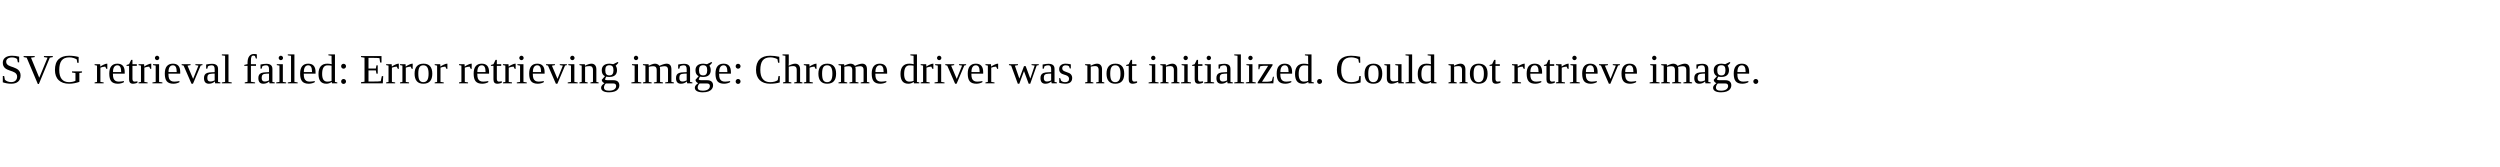
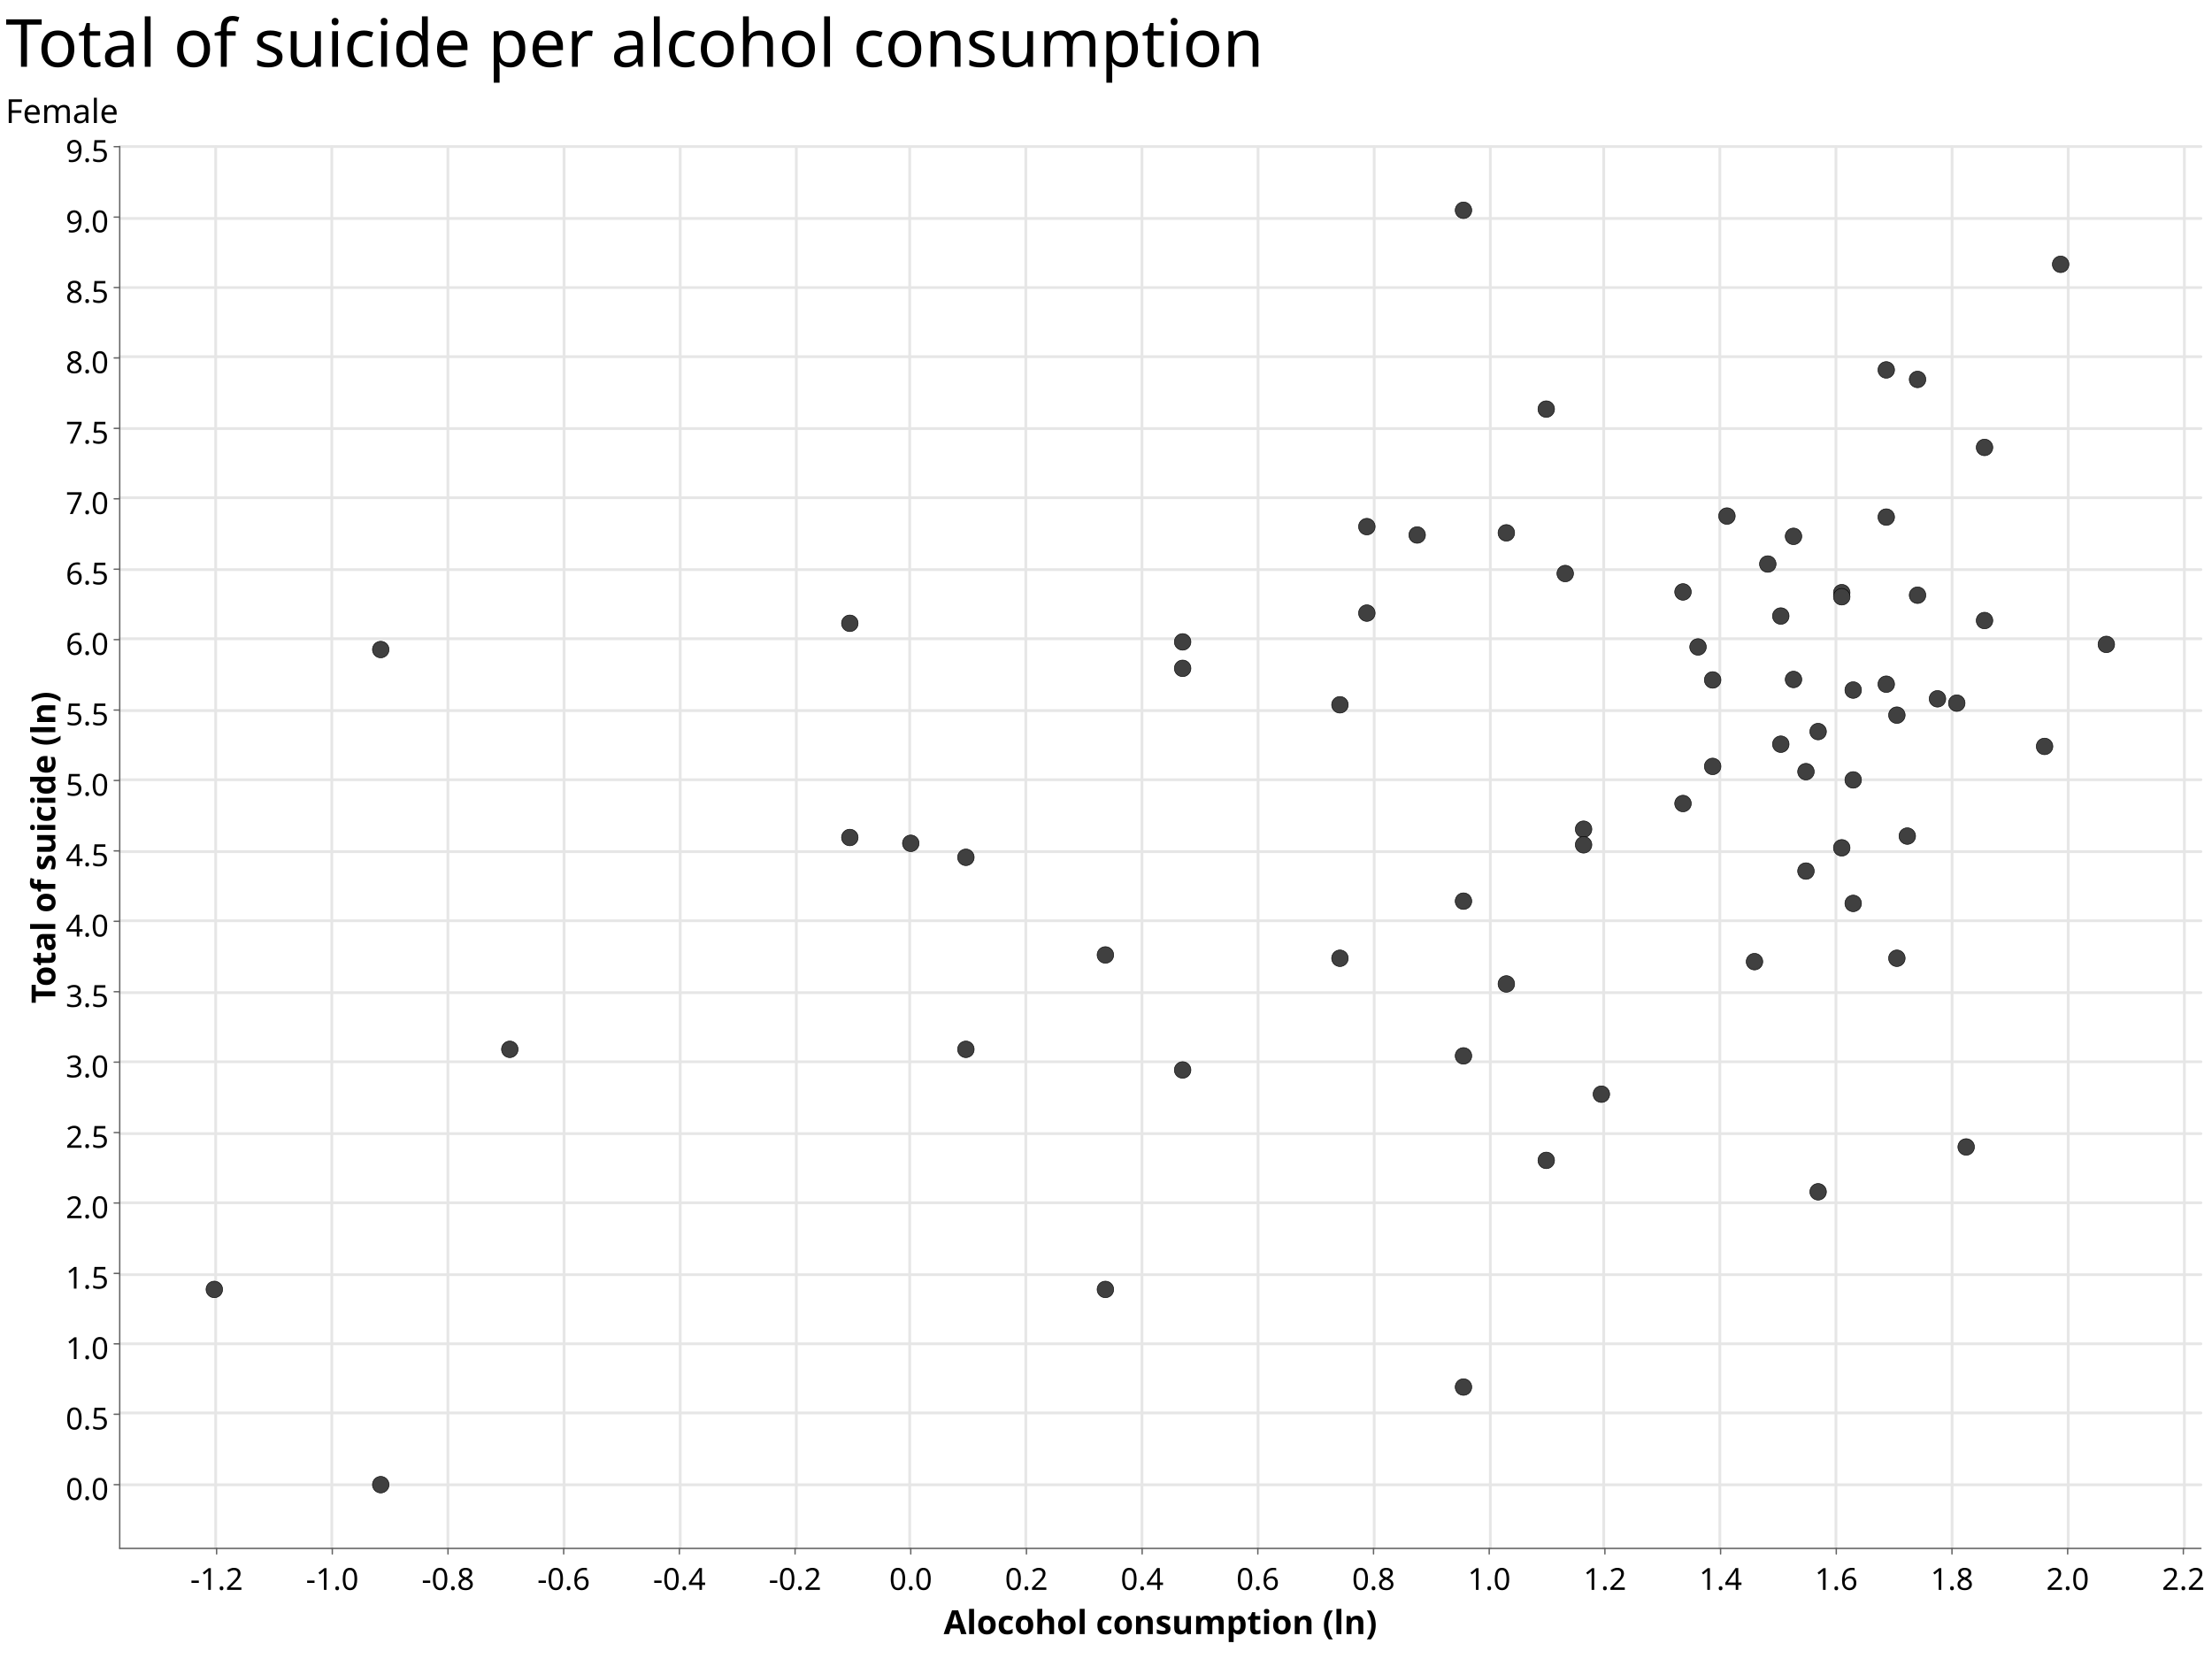
- <svg xmlns="http://www.w3.org/2000/svg" contentScriptType="text/ecmascript" width="600px" zoomAndPan="magnify" contentStyleType="text/css" height="40px" preserveAspectRatio="xMidYMid meet" version="1.0">
-   <text x="0" font-size="10" y="20" font-family="sans-serif;">
-         SVG retrieval failed: Error retrieving image: Chrome driver was not
-         initialized. Could not retrieve image.
-     </text>
+ <svg xmlns="http://www.w3.org/2000/svg" contentScriptType="text/ecmascript" width="800px" zoomAndPan="magnify" style="height: 600px;" contentStyleType="text/css" id="chart_svg" height="600px" preserveAspectRatio="xMidYMid meet" version="1.0">
+   <defs>
+     <g>
+       <g>
+         <clipPath id="clip-1">
+           <rect x="43.297" width="752.703" y="53" height="507" />
+         </clipPath>
+       </g>
+     </g>
+   </defs>
+   <g>
+     <g>
+       <rect fill="rgb(255,255,255)" x="0" width="800" y="0" height="600" />
+       <rect fill="rgb(255,255,255)" x="43.297" width="752.703" y="53" height="507" />
+       <line transform="matrix(1.000,0.000,0.000,1.000,0.000,0.000)" x1="78.000" x2="78.000" y1="53.000" y2="560.000" style="stroke-width: 1; stroke-linecap: round; stroke-linejoin: round; " stroke="rgb(230,230,230)" />
+       <line transform="matrix(1.000,0.000,0.000,1.000,0.000,0.000)" x1="78.342" x2="78.342" y1="560.000" y2="562.000" style="stroke-width: 0.5; stroke-linecap: round; stroke-linejoin: round; " stroke="rgb(100,100,100)" />
+       <text x="78.342" fill="rgb(0,0,0)" y="575.000" style="font-family: sans-serif; font-weight: normal; font-style: normal; font-size: 11px" transform="matrix(1.000,0.000,0.000,1.000,0.000,0.000)" text-anchor="middle">
+                 -1.2
+             </text>
+       <line transform="matrix(1.000,0.000,0.000,1.000,0.000,0.000)" x1="120.000" x2="120.000" y1="53.000" y2="560.000" style="stroke-width: 1; stroke-linecap: round; stroke-linejoin: round; " stroke="rgb(230,230,230)" />
+       <line transform="matrix(1.000,0.000,0.000,1.000,0.000,0.000)" x1="120.183" x2="120.183" y1="560.000" y2="562.000" style="stroke-width: 0.5; stroke-linecap: round; stroke-linejoin: round; " stroke="rgb(100,100,100)" />
+       <text x="120.183" fill="rgb(0,0,0)" y="575.000" style="font-family: sans-serif; font-weight: normal; font-style: normal; font-size: 11px" transform="matrix(1.000,0.000,0.000,1.000,0.000,0.000)" text-anchor="middle">
+                 -1.0
+             </text>
+       <line transform="matrix(1.000,0.000,0.000,1.000,0.000,0.000)" x1="162.000" x2="162.000" y1="53.000" y2="560.000" style="stroke-width: 1; stroke-linecap: round; stroke-linejoin: round; " stroke="rgb(230,230,230)" />
+       <line transform="matrix(1.000,0.000,0.000,1.000,0.000,0.000)" x1="162.024" x2="162.024" y1="560.000" y2="562.000" style="stroke-width: 0.5; stroke-linecap: round; stroke-linejoin: round; " stroke="rgb(100,100,100)" />
+       <text x="162.024" fill="rgb(0,0,0)" y="575.000" style="font-family: sans-serif; font-weight: normal; font-style: normal; font-size: 11px" transform="matrix(1.000,0.000,0.000,1.000,0.000,0.000)" text-anchor="middle">
+                 -0.8
+             </text>
+       <line transform="matrix(1.000,0.000,0.000,1.000,0.000,0.000)" x1="204.000" x2="204.000" y1="53.000" y2="560.000" style="stroke-width: 1; stroke-linecap: round; stroke-linejoin: round; " stroke="rgb(230,230,230)" />
+       <line transform="matrix(1.000,0.000,0.000,1.000,0.000,0.000)" x1="203.865" x2="203.865" y1="560.000" y2="562.000" style="stroke-width: 0.5; stroke-linecap: round; stroke-linejoin: round; " stroke="rgb(100,100,100)" />
+       <text x="203.865" fill="rgb(0,0,0)" y="575.000" style="font-family: sans-serif; font-weight: normal; font-style: normal; font-size: 11px" transform="matrix(1.000,0.000,0.000,1.000,0.000,0.000)" text-anchor="middle">
+                 -0.6
+             </text>
+       <line transform="matrix(1.000,0.000,0.000,1.000,0.000,0.000)" x1="246.000" x2="246.000" y1="53.000" y2="560.000" style="stroke-width: 1; stroke-linecap: round; stroke-linejoin: round; " stroke="rgb(230,230,230)" />
+       <line transform="matrix(1.000,0.000,0.000,1.000,0.000,0.000)" x1="245.706" x2="245.706" y1="560.000" y2="562.000" style="stroke-width: 0.5; stroke-linecap: round; stroke-linejoin: round; " stroke="rgb(100,100,100)" />
+       <text x="245.706" fill="rgb(0,0,0)" y="575.000" style="font-family: sans-serif; font-weight: normal; font-style: normal; font-size: 11px" transform="matrix(1.000,0.000,0.000,1.000,0.000,0.000)" text-anchor="middle">
+                 -0.4
+             </text>
+       <line transform="matrix(1.000,0.000,0.000,1.000,0.000,0.000)" x1="288.000" x2="288.000" y1="53.000" y2="560.000" style="stroke-width: 1; stroke-linecap: round; stroke-linejoin: round; " stroke="rgb(230,230,230)" />
+       <line transform="matrix(1.000,0.000,0.000,1.000,0.000,0.000)" x1="287.547" x2="287.547" y1="560.000" y2="562.000" style="stroke-width: 0.5; stroke-linecap: round; stroke-linejoin: round; " stroke="rgb(100,100,100)" />
+       <text x="287.547" fill="rgb(0,0,0)" y="575.000" style="font-family: sans-serif; font-weight: normal; font-style: normal; font-size: 11px" transform="matrix(1.000,0.000,0.000,1.000,0.000,0.000)" text-anchor="middle">
+                 -0.2
+             </text>
+       <line transform="matrix(1.000,0.000,0.000,1.000,0.000,0.000)" x1="329.000" x2="329.000" y1="53.000" y2="560.000" style="stroke-width: 1; stroke-linecap: round; stroke-linejoin: round; " stroke="rgb(230,230,230)" />
+       <line transform="matrix(1.000,0.000,0.000,1.000,0.000,0.000)" x1="329.388" x2="329.388" y1="560.000" y2="562.000" style="stroke-width: 0.5; stroke-linecap: round; stroke-linejoin: round; " stroke="rgb(100,100,100)" />
+       <text x="329.388" fill="rgb(0,0,0)" y="575.000" style="font-family: sans-serif; font-weight: normal; font-style: normal; font-size: 11px" transform="matrix(1.000,0.000,0.000,1.000,0.000,0.000)" text-anchor="middle">
+                 0.0
+             </text>
+       <line transform="matrix(1.000,0.000,0.000,1.000,0.000,0.000)" x1="371.000" x2="371.000" y1="53.000" y2="560.000" style="stroke-width: 1; stroke-linecap: round; stroke-linejoin: round; " stroke="rgb(230,230,230)" />
+       <line transform="matrix(1.000,0.000,0.000,1.000,0.000,0.000)" x1="371.229" x2="371.229" y1="560.000" y2="562.000" style="stroke-width: 0.5; stroke-linecap: round; stroke-linejoin: round; " stroke="rgb(100,100,100)" />
+       <text x="371.229" fill="rgb(0,0,0)" y="575.000" style="font-family: sans-serif; font-weight: normal; font-style: normal; font-size: 11px" transform="matrix(1.000,0.000,0.000,1.000,0.000,0.000)" text-anchor="middle">
+                 0.2
+             </text>
+       <line transform="matrix(1.000,0.000,0.000,1.000,0.000,0.000)" x1="413.000" x2="413.000" y1="53.000" y2="560.000" style="stroke-width: 1; stroke-linecap: round; stroke-linejoin: round; " stroke="rgb(230,230,230)" />
+       <line transform="matrix(1.000,0.000,0.000,1.000,0.000,0.000)" x1="413.070" x2="413.070" y1="560.000" y2="562.000" style="stroke-width: 0.5; stroke-linecap: round; stroke-linejoin: round; " stroke="rgb(100,100,100)" />
+       <text x="413.070" fill="rgb(0,0,0)" y="575.000" style="font-family: sans-serif; font-weight: normal; font-style: normal; font-size: 11px" transform="matrix(1.000,0.000,0.000,1.000,0.000,0.000)" text-anchor="middle">
+                 0.4
+             </text>
+       <line transform="matrix(1.000,0.000,0.000,1.000,0.000,0.000)" x1="455.000" x2="455.000" y1="53.000" y2="560.000" style="stroke-width: 1; stroke-linecap: round; stroke-linejoin: round; " stroke="rgb(230,230,230)" />
+       <line transform="matrix(1.000,0.000,0.000,1.000,0.000,0.000)" x1="454.911" x2="454.911" y1="560.000" y2="562.000" style="stroke-width: 0.5; stroke-linecap: round; stroke-linejoin: round; " stroke="rgb(100,100,100)" />
+       <text x="454.911" fill="rgb(0,0,0)" y="575.000" style="font-family: sans-serif; font-weight: normal; font-style: normal; font-size: 11px" transform="matrix(1.000,0.000,0.000,1.000,0.000,0.000)" text-anchor="middle">
+                 0.6
+             </text>
+       <line transform="matrix(1.000,0.000,0.000,1.000,0.000,0.000)" x1="497.000" x2="497.000" y1="53.000" y2="560.000" style="stroke-width: 1; stroke-linecap: round; stroke-linejoin: round; " stroke="rgb(230,230,230)" />
+       <line transform="matrix(1.000,0.000,0.000,1.000,0.000,0.000)" x1="496.752" x2="496.752" y1="560.000" y2="562.000" style="stroke-width: 0.5; stroke-linecap: round; stroke-linejoin: round; " stroke="rgb(100,100,100)" />
+       <text x="496.752" fill="rgb(0,0,0)" y="575.000" style="font-family: sans-serif; font-weight: normal; font-style: normal; font-size: 11px" transform="matrix(1.000,0.000,0.000,1.000,0.000,0.000)" text-anchor="middle">
+                 0.8
+             </text>
+       <line transform="matrix(1.000,0.000,0.000,1.000,0.000,0.000)" x1="539.000" x2="539.000" y1="53.000" y2="560.000" style="stroke-width: 1; stroke-linecap: round; stroke-linejoin: round; " stroke="rgb(230,230,230)" />
+       <line transform="matrix(1.000,0.000,0.000,1.000,0.000,0.000)" x1="538.593" x2="538.593" y1="560.000" y2="562.000" style="stroke-width: 0.5; stroke-linecap: round; stroke-linejoin: round; " stroke="rgb(100,100,100)" />
+       <text x="538.593" fill="rgb(0,0,0)" y="575.000" style="font-family: sans-serif; font-weight: normal; font-style: normal; font-size: 11px" transform="matrix(1.000,0.000,0.000,1.000,0.000,0.000)" text-anchor="middle">
+                 1.0
+             </text>
+       <line transform="matrix(1.000,0.000,0.000,1.000,0.000,0.000)" x1="580.000" x2="580.000" y1="53.000" y2="560.000" style="stroke-width: 1; stroke-linecap: round; stroke-linejoin: round; " stroke="rgb(230,230,230)" />
+       <line transform="matrix(1.000,0.000,0.000,1.000,0.000,0.000)" x1="580.434" x2="580.434" y1="560.000" y2="562.000" style="stroke-width: 0.5; stroke-linecap: round; stroke-linejoin: round; " stroke="rgb(100,100,100)" />
+       <text x="580.434" fill="rgb(0,0,0)" y="575.000" style="font-family: sans-serif; font-weight: normal; font-style: normal; font-size: 11px" transform="matrix(1.000,0.000,0.000,1.000,0.000,0.000)" text-anchor="middle">
+                 1.2
+             </text>
+       <line transform="matrix(1.000,0.000,0.000,1.000,0.000,0.000)" x1="622.000" x2="622.000" y1="53.000" y2="560.000" style="stroke-width: 1; stroke-linecap: round; stroke-linejoin: round; " stroke="rgb(230,230,230)" />
+       <line transform="matrix(1.000,0.000,0.000,1.000,0.000,0.000)" x1="622.275" x2="622.275" y1="560.000" y2="562.000" style="stroke-width: 0.5; stroke-linecap: round; stroke-linejoin: round; " stroke="rgb(100,100,100)" />
+       <text x="622.275" fill="rgb(0,0,0)" y="575.000" style="font-family: sans-serif; font-weight: normal; font-style: normal; font-size: 11px" transform="matrix(1.000,0.000,0.000,1.000,0.000,0.000)" text-anchor="middle">
+                 1.4
+             </text>
+       <line transform="matrix(1.000,0.000,0.000,1.000,0.000,0.000)" x1="664.000" x2="664.000" y1="53.000" y2="560.000" style="stroke-width: 1; stroke-linecap: round; stroke-linejoin: round; " stroke="rgb(230,230,230)" />
+       <line transform="matrix(1.000,0.000,0.000,1.000,0.000,0.000)" x1="664.116" x2="664.116" y1="560.000" y2="562.000" style="stroke-width: 0.5; stroke-linecap: round; stroke-linejoin: round; " stroke="rgb(100,100,100)" />
+       <text x="664.116" fill="rgb(0,0,0)" y="575.000" style="font-family: sans-serif; font-weight: normal; font-style: normal; font-size: 11px" transform="matrix(1.000,0.000,0.000,1.000,0.000,0.000)" text-anchor="middle">
+                 1.6
+             </text>
+       <line transform="matrix(1.000,0.000,0.000,1.000,0.000,0.000)" x1="706.000" x2="706.000" y1="53.000" y2="560.000" style="stroke-width: 1; stroke-linecap: round; stroke-linejoin: round; " stroke="rgb(230,230,230)" />
+       <line transform="matrix(1.000,0.000,0.000,1.000,0.000,0.000)" x1="705.957" x2="705.957" y1="560.000" y2="562.000" style="stroke-width: 0.5; stroke-linecap: round; stroke-linejoin: round; " stroke="rgb(100,100,100)" />
+       <text x="705.957" fill="rgb(0,0,0)" y="575.000" style="font-family: sans-serif; font-weight: normal; font-style: normal; font-size: 11px" transform="matrix(1.000,0.000,0.000,1.000,0.000,0.000)" text-anchor="middle">
+                 1.8
+             </text>
+       <line transform="matrix(1.000,0.000,0.000,1.000,0.000,0.000)" x1="748.000" x2="748.000" y1="53.000" y2="560.000" style="stroke-width: 1; stroke-linecap: round; stroke-linejoin: round; " stroke="rgb(230,230,230)" />
+       <line transform="matrix(1.000,0.000,0.000,1.000,0.000,0.000)" x1="747.798" x2="747.798" y1="560.000" y2="562.000" style="stroke-width: 0.5; stroke-linecap: round; stroke-linejoin: round; " stroke="rgb(100,100,100)" />
+       <text x="747.798" fill="rgb(0,0,0)" y="575.000" style="font-family: sans-serif; font-weight: normal; font-style: normal; font-size: 11px" transform="matrix(1.000,0.000,0.000,1.000,0.000,0.000)" text-anchor="middle">
+                 2.0
+             </text>
+       <line transform="matrix(1.000,0.000,0.000,1.000,0.000,0.000)" x1="790.000" x2="790.000" y1="53.000" y2="560.000" style="stroke-width: 1; stroke-linecap: round; stroke-linejoin: round; " stroke="rgb(230,230,230)" />
+       <line transform="matrix(1.000,0.000,0.000,1.000,0.000,0.000)" x1="789.639" x2="789.639" y1="560.000" y2="562.000" style="stroke-width: 0.5; stroke-linecap: round; stroke-linejoin: round; " stroke="rgb(100,100,100)" />
+       <text x="789.639" fill="rgb(0,0,0)" y="575.000" style="font-family: sans-serif; font-weight: normal; font-style: normal; font-size: 11px" transform="matrix(1.000,0.000,0.000,1.000,0.000,0.000)" text-anchor="middle">
+                 2.2
+             </text>
+       <line transform="matrix(1.000,0.000,0.000,1.000,0.000,0.000)" x1="43.297" x2="796.000" y1="560.000" y2="560.000" style="stroke-width: 0.5; stroke-linecap: round; stroke-linejoin: round; " stroke="rgb(100,100,100)" />
+       <text x="419.648" fill="rgb(0,0,0)" y="591.000" style="font-family: sans-serif; font-weight: bold; font-style: normal; font-size: 12px" transform="matrix(1.000,0.000,0.000,1.000,0.000,0.000)" text-anchor="middle">
+                 Alocohol consumption (ln)
+             </text>
+       <line transform="matrix(1.000,0.000,0.000,1.000,0.000,0.000)" x1="43.297" x2="796.000" y1="537.000" y2="537.000" style="stroke-width: 1; stroke-linecap: round; stroke-linejoin: round; " stroke="rgb(230,230,230)" />
+       <line transform="matrix(1.000,0.000,0.000,1.000,0.000,0.000)" x1="41.297" x2="43.297" y1="536.955" y2="536.955" style="stroke-width: 0.5; stroke-linecap: round; stroke-linejoin: round; " stroke="rgb(100,100,100)" />
+       <text x="39.297" fill="rgb(0,0,0)" y="542.455" style="font-family: sans-serif; font-weight: normal; font-style: normal; font-size: 11px" transform="matrix(1.000,0.000,0.000,1.000,0.000,0.000)" text-anchor="end">
+                 0.0
+             </text>
+       <line transform="matrix(1.000,0.000,0.000,1.000,0.000,0.000)" x1="43.297" x2="796.000" y1="511.000" y2="511.000" style="stroke-width: 1; stroke-linecap: round; stroke-linejoin: round; " stroke="rgb(230,230,230)" />
+       <line transform="matrix(1.000,0.000,0.000,1.000,0.000,0.000)" x1="41.297" x2="43.297" y1="511.486" y2="511.486" style="stroke-width: 0.5; stroke-linecap: round; stroke-linejoin: round; " stroke="rgb(100,100,100)" />
+       <text x="39.297" fill="rgb(0,0,0)" y="516.986" style="font-family: sans-serif; font-weight: normal; font-style: normal; font-size: 11px" transform="matrix(1.000,0.000,0.000,1.000,0.000,0.000)" text-anchor="end">
+                 0.5
+             </text>
+       <line transform="matrix(1.000,0.000,0.000,1.000,0.000,0.000)" x1="43.297" x2="796.000" y1="486.000" y2="486.000" style="stroke-width: 1; stroke-linecap: round; stroke-linejoin: round; " stroke="rgb(230,230,230)" />
+       <line transform="matrix(1.000,0.000,0.000,1.000,0.000,0.000)" x1="41.297" x2="43.297" y1="486.017" y2="486.017" style="stroke-width: 0.5; stroke-linecap: round; stroke-linejoin: round; " stroke="rgb(100,100,100)" />
+       <text x="39.297" fill="rgb(0,0,0)" y="491.517" style="font-family: sans-serif; font-weight: normal; font-style: normal; font-size: 11px" transform="matrix(1.000,0.000,0.000,1.000,0.000,0.000)" text-anchor="end">
+                 1.0
+             </text>
+       <line transform="matrix(1.000,0.000,0.000,1.000,0.000,0.000)" x1="43.297" x2="796.000" y1="461.000" y2="461.000" style="stroke-width: 1; stroke-linecap: round; stroke-linejoin: round; " stroke="rgb(230,230,230)" />
+       <line transform="matrix(1.000,0.000,0.000,1.000,0.000,0.000)" x1="41.297" x2="43.297" y1="460.548" y2="460.548" style="stroke-width: 0.5; stroke-linecap: round; stroke-linejoin: round; " stroke="rgb(100,100,100)" />
+       <text x="39.297" fill="rgb(0,0,0)" y="466.048" style="font-family: sans-serif; font-weight: normal; font-style: normal; font-size: 11px" transform="matrix(1.000,0.000,0.000,1.000,0.000,0.000)" text-anchor="end">
+                 1.5
+             </text>
+       <line transform="matrix(1.000,0.000,0.000,1.000,0.000,0.000)" x1="43.297" x2="796.000" y1="435.000" y2="435.000" style="stroke-width: 1; stroke-linecap: round; stroke-linejoin: round; " stroke="rgb(230,230,230)" />
+       <line transform="matrix(1.000,0.000,0.000,1.000,0.000,0.000)" x1="41.297" x2="43.297" y1="435.080" y2="435.080" style="stroke-width: 0.5; stroke-linecap: round; stroke-linejoin: round; " stroke="rgb(100,100,100)" />
+       <text x="39.297" fill="rgb(0,0,0)" y="440.580" style="font-family: sans-serif; font-weight: normal; font-style: normal; font-size: 11px" transform="matrix(1.000,0.000,0.000,1.000,0.000,0.000)" text-anchor="end">
+                 2.0
+             </text>
+       <line transform="matrix(1.000,0.000,0.000,1.000,0.000,0.000)" x1="43.297" x2="796.000" y1="410.000" y2="410.000" style="stroke-width: 1; stroke-linecap: round; stroke-linejoin: round; " stroke="rgb(230,230,230)" />
+       <line transform="matrix(1.000,0.000,0.000,1.000,0.000,0.000)" x1="41.297" x2="43.297" y1="409.611" y2="409.611" style="stroke-width: 0.5; stroke-linecap: round; stroke-linejoin: round; " stroke="rgb(100,100,100)" />
+       <text x="39.297" fill="rgb(0,0,0)" y="415.111" style="font-family: sans-serif; font-weight: normal; font-style: normal; font-size: 11px" transform="matrix(1.000,0.000,0.000,1.000,0.000,0.000)" text-anchor="end">
+                 2.5
+             </text>
+       <line transform="matrix(1.000,0.000,0.000,1.000,0.000,0.000)" x1="43.297" x2="796.000" y1="384.000" y2="384.000" style="stroke-width: 1; stroke-linecap: round; stroke-linejoin: round; " stroke="rgb(230,230,230)" />
+       <line transform="matrix(1.000,0.000,0.000,1.000,0.000,0.000)" x1="41.297" x2="43.297" y1="384.142" y2="384.142" style="stroke-width: 0.5; stroke-linecap: round; stroke-linejoin: round; " stroke="rgb(100,100,100)" />
+       <text x="39.297" fill="rgb(0,0,0)" y="389.642" style="font-family: sans-serif; font-weight: normal; font-style: normal; font-size: 11px" transform="matrix(1.000,0.000,0.000,1.000,0.000,0.000)" text-anchor="end">
+                 3.0
+             </text>
+       <line transform="matrix(1.000,0.000,0.000,1.000,0.000,0.000)" x1="43.297" x2="796.000" y1="359.000" y2="359.000" style="stroke-width: 1; stroke-linecap: round; stroke-linejoin: round; " stroke="rgb(230,230,230)" />
+       <line transform="matrix(1.000,0.000,0.000,1.000,0.000,0.000)" x1="41.297" x2="43.297" y1="358.673" y2="358.673" style="stroke-width: 0.5; stroke-linecap: round; stroke-linejoin: round; " stroke="rgb(100,100,100)" />
+       <text x="39.297" fill="rgb(0,0,0)" y="364.173" style="font-family: sans-serif; font-weight: normal; font-style: normal; font-size: 11px" transform="matrix(1.000,0.000,0.000,1.000,0.000,0.000)" text-anchor="end">
+                 3.5
+             </text>
+       <line transform="matrix(1.000,0.000,0.000,1.000,0.000,0.000)" x1="43.297" x2="796.000" y1="333.000" y2="333.000" style="stroke-width: 1; stroke-linecap: round; stroke-linejoin: round; " stroke="rgb(230,230,230)" />
+       <line transform="matrix(1.000,0.000,0.000,1.000,0.000,0.000)" x1="41.297" x2="43.297" y1="333.205" y2="333.205" style="stroke-width: 0.5; stroke-linecap: round; stroke-linejoin: round; " stroke="rgb(100,100,100)" />
+       <text x="39.297" fill="rgb(0,0,0)" y="338.705" style="font-family: sans-serif; font-weight: normal; font-style: normal; font-size: 11px" transform="matrix(1.000,0.000,0.000,1.000,0.000,0.000)" text-anchor="end">
+                 4.0
+             </text>
+       <line transform="matrix(1.000,0.000,0.000,1.000,0.000,0.000)" x1="43.297" x2="796.000" y1="308.000" y2="308.000" style="stroke-width: 1; stroke-linecap: round; stroke-linejoin: round; " stroke="rgb(230,230,230)" />
+       <line transform="matrix(1.000,0.000,0.000,1.000,0.000,0.000)" x1="41.297" x2="43.297" y1="307.736" y2="307.736" style="stroke-width: 0.5; stroke-linecap: round; stroke-linejoin: round; " stroke="rgb(100,100,100)" />
+       <text x="39.297" fill="rgb(0,0,0)" y="313.236" style="font-family: sans-serif; font-weight: normal; font-style: normal; font-size: 11px" transform="matrix(1.000,0.000,0.000,1.000,0.000,0.000)" text-anchor="end">
+                 4.5
+             </text>
+       <line transform="matrix(1.000,0.000,0.000,1.000,0.000,0.000)" x1="43.297" x2="796.000" y1="282.000" y2="282.000" style="stroke-width: 1; stroke-linecap: round; stroke-linejoin: round; " stroke="rgb(230,230,230)" />
+       <line transform="matrix(1.000,0.000,0.000,1.000,0.000,0.000)" x1="41.297" x2="43.297" y1="282.267" y2="282.267" style="stroke-width: 0.5; stroke-linecap: round; stroke-linejoin: round; " stroke="rgb(100,100,100)" />
+       <text x="39.297" fill="rgb(0,0,0)" y="287.767" style="font-family: sans-serif; font-weight: normal; font-style: normal; font-size: 11px" transform="matrix(1.000,0.000,0.000,1.000,0.000,0.000)" text-anchor="end">
+                 5.0
+             </text>
+       <line transform="matrix(1.000,0.000,0.000,1.000,0.000,0.000)" x1="43.297" x2="796.000" y1="257.000" y2="257.000" style="stroke-width: 1; stroke-linecap: round; stroke-linejoin: round; " stroke="rgb(230,230,230)" />
+       <line transform="matrix(1.000,0.000,0.000,1.000,0.000,0.000)" x1="41.297" x2="43.297" y1="256.798" y2="256.798" style="stroke-width: 0.5; stroke-linecap: round; stroke-linejoin: round; " stroke="rgb(100,100,100)" />
+       <text x="39.297" fill="rgb(0,0,0)" y="262.298" style="font-family: sans-serif; font-weight: normal; font-style: normal; font-size: 11px" transform="matrix(1.000,0.000,0.000,1.000,0.000,0.000)" text-anchor="end">
+                 5.5
+             </text>
+       <line transform="matrix(1.000,0.000,0.000,1.000,0.000,0.000)" x1="43.297" x2="796.000" y1="231.000" y2="231.000" style="stroke-width: 1; stroke-linecap: round; stroke-linejoin: round; " stroke="rgb(230,230,230)" />
+       <line transform="matrix(1.000,0.000,0.000,1.000,0.000,0.000)" x1="41.297" x2="43.297" y1="231.330" y2="231.330" style="stroke-width: 0.5; stroke-linecap: round; stroke-linejoin: round; " stroke="rgb(100,100,100)" />
+       <text x="39.297" fill="rgb(0,0,0)" y="236.830" style="font-family: sans-serif; font-weight: normal; font-style: normal; font-size: 11px" transform="matrix(1.000,0.000,0.000,1.000,0.000,0.000)" text-anchor="end">
+                 6.0
+             </text>
+       <line transform="matrix(1.000,0.000,0.000,1.000,0.000,0.000)" x1="43.297" x2="796.000" y1="206.000" y2="206.000" style="stroke-width: 1; stroke-linecap: round; stroke-linejoin: round; " stroke="rgb(230,230,230)" />
+       <line transform="matrix(1.000,0.000,0.000,1.000,0.000,0.000)" x1="41.297" x2="43.297" y1="205.861" y2="205.861" style="stroke-width: 0.5; stroke-linecap: round; stroke-linejoin: round; " stroke="rgb(100,100,100)" />
+       <text x="39.297" fill="rgb(0,0,0)" y="211.361" style="font-family: sans-serif; font-weight: normal; font-style: normal; font-size: 11px" transform="matrix(1.000,0.000,0.000,1.000,0.000,0.000)" text-anchor="end">
+                 6.5
+             </text>
+       <line transform="matrix(1.000,0.000,0.000,1.000,0.000,0.000)" x1="43.297" x2="796.000" y1="180.000" y2="180.000" style="stroke-width: 1; stroke-linecap: round; stroke-linejoin: round; " stroke="rgb(230,230,230)" />
+       <line transform="matrix(1.000,0.000,0.000,1.000,0.000,0.000)" x1="41.297" x2="43.297" y1="180.392" y2="180.392" style="stroke-width: 0.5; stroke-linecap: round; stroke-linejoin: round; " stroke="rgb(100,100,100)" />
+       <text x="39.297" fill="rgb(0,0,0)" y="185.892" style="font-family: sans-serif; font-weight: normal; font-style: normal; font-size: 11px" transform="matrix(1.000,0.000,0.000,1.000,0.000,0.000)" text-anchor="end">
+                 7.0
+             </text>
+       <line transform="matrix(1.000,0.000,0.000,1.000,0.000,0.000)" x1="43.297" x2="796.000" y1="155.000" y2="155.000" style="stroke-width: 1; stroke-linecap: round; stroke-linejoin: round; " stroke="rgb(230,230,230)" />
+       <line transform="matrix(1.000,0.000,0.000,1.000,0.000,0.000)" x1="41.297" x2="43.297" y1="154.924" y2="154.924" style="stroke-width: 0.5; stroke-linecap: round; stroke-linejoin: round; " stroke="rgb(100,100,100)" />
+       <text x="39.297" fill="rgb(0,0,0)" y="160.424" style="font-family: sans-serif; font-weight: normal; font-style: normal; font-size: 11px" transform="matrix(1.000,0.000,0.000,1.000,0.000,0.000)" text-anchor="end">
+                 7.5
+             </text>
+       <line transform="matrix(1.000,0.000,0.000,1.000,0.000,0.000)" x1="43.297" x2="796.000" y1="129.000" y2="129.000" style="stroke-width: 1; stroke-linecap: round; stroke-linejoin: round; " stroke="rgb(230,230,230)" />
+       <line transform="matrix(1.000,0.000,0.000,1.000,0.000,0.000)" x1="41.297" x2="43.297" y1="129.455" y2="129.455" style="stroke-width: 0.5; stroke-linecap: round; stroke-linejoin: round; " stroke="rgb(100,100,100)" />
+       <text x="39.297" fill="rgb(0,0,0)" y="134.955" style="font-family: sans-serif; font-weight: normal; font-style: normal; font-size: 11px" transform="matrix(1.000,0.000,0.000,1.000,0.000,0.000)" text-anchor="end">
+                 8.0
+             </text>
+       <line transform="matrix(1.000,0.000,0.000,1.000,0.000,0.000)" x1="43.297" x2="796.000" y1="104.000" y2="104.000" style="stroke-width: 1; stroke-linecap: round; stroke-linejoin: round; " stroke="rgb(230,230,230)" />
+       <line transform="matrix(1.000,0.000,0.000,1.000,0.000,0.000)" x1="41.297" x2="43.297" y1="103.986" y2="103.986" style="stroke-width: 0.5; stroke-linecap: round; stroke-linejoin: round; " stroke="rgb(100,100,100)" />
+       <text x="39.297" fill="rgb(0,0,0)" y="109.486" style="font-family: sans-serif; font-weight: normal; font-style: normal; font-size: 11px" transform="matrix(1.000,0.000,0.000,1.000,0.000,0.000)" text-anchor="end">
+                 8.5
+             </text>
+       <line transform="matrix(1.000,0.000,0.000,1.000,0.000,0.000)" x1="43.297" x2="796.000" y1="79.000" y2="79.000" style="stroke-width: 1; stroke-linecap: round; stroke-linejoin: round; " stroke="rgb(230,230,230)" />
+       <line transform="matrix(1.000,0.000,0.000,1.000,0.000,0.000)" x1="41.297" x2="43.297" y1="78.517" y2="78.517" style="stroke-width: 0.5; stroke-linecap: round; stroke-linejoin: round; " stroke="rgb(100,100,100)" />
+       <text x="39.297" fill="rgb(0,0,0)" y="84.017" style="font-family: sans-serif; font-weight: normal; font-style: normal; font-size: 11px" transform="matrix(1.000,0.000,0.000,1.000,0.000,0.000)" text-anchor="end">
+                 9.0
+             </text>
+       <line transform="matrix(1.000,0.000,0.000,1.000,0.000,0.000)" x1="43.297" x2="796.000" y1="53.000" y2="53.000" style="stroke-width: 1; stroke-linecap: round; stroke-linejoin: round; " stroke="rgb(230,230,230)" />
+       <line transform="matrix(1.000,0.000,0.000,1.000,0.000,0.000)" x1="41.297" x2="43.297" y1="53.049" y2="53.049" style="stroke-width: 0.5; stroke-linecap: round; stroke-linejoin: round; " stroke="rgb(100,100,100)" />
+       <text x="39.297" fill="rgb(0,0,0)" y="58.549" style="font-family: sans-serif; font-weight: normal; font-style: normal; font-size: 11px" transform="matrix(1.000,0.000,0.000,1.000,0.000,0.000)" text-anchor="end">
+                 9.5
+             </text>
+       <line transform="matrix(1.000,0.000,0.000,1.000,0.000,0.000)" x1="43.297" x2="43.297" y1="53.000" y2="560.000" style="stroke-width: 0.5; stroke-linecap: round; stroke-linejoin: round; " stroke="rgb(100,100,100)" />
+       <text x="0.000" fill="rgb(0,0,0)" y="0.000" style="font-family: sans-serif; font-weight: bold; font-style: normal; font-size: 12px" transform="matrix(0.000,-1.000,1.000,0.000,20.000,306.500)" text-anchor="middle">
+                 Total of suicide (ln)
+             </text>
+       <g class="dataArea" clip-path="url(#clip-1)">
+         <rect fill="rgb(0, 0, 0)" x="43.297" width="752.703" y="53" height="507" fill-opacity="0" />
+         <circle fill="rgb(64,64,64)" r="3" stroke-width="0.2" cx="544.79" cy="355.854" stroke="rgb(0,0,0)" />
+         <circle fill="rgb(64,64,64)" r="3" stroke-width="0.2" cx="608.677" cy="214.083" stroke="rgb(0,0,0)" />
+         <circle fill="rgb(64,64,64)" r="3" stroke-width="0.2" cx="427.715" cy="386.972" stroke="rgb(0,0,0)" />
+         <circle fill="rgb(64,64,64)" r="3" stroke-width="0.2" cx="693.502" cy="215.266" stroke="rgb(0,0,0)" />
+         <circle fill="rgb(64,64,64)" r="3" stroke-width="0.2" cx="682.191" cy="247.447" stroke="rgb(0,0,0)" />
+         <circle fill="rgb(64,64,64)" r="3" stroke-width="0.2" cx="399.78" cy="466.34" stroke="rgb(0,0,0)" />
+         <circle fill="rgb(64,64,64)" r="3" stroke-width="0.2" cx="77.511" cy="466.34" stroke="rgb(0,0,0)" />
+         <circle fill="rgb(64,64,64)" r="3" stroke-width="0.2" cx="761.786" cy="233.054" stroke="rgb(0,0,0)" />
+         <circle fill="rgb(64,64,64)" r="3" stroke-width="0.2" cx="666.091" cy="214.353" stroke="rgb(0,0,0)" />
+         <circle fill="rgb(64,64,64)" r="3" stroke-width="0.2" cx="559.223" cy="147.958" stroke="rgb(0,0,0)" />
+         <circle fill="rgb(64,64,64)" r="3" stroke-width="0.2" cx="657.55" cy="264.586" stroke="rgb(0,0,0)" />
+         <circle fill="rgb(64,64,64)" r="3" stroke-width="0.2" cx="624.574" cy="186.642" stroke="rgb(0,0,0)" />
+         <circle fill="rgb(64,64,64)" r="3" stroke-width="0.2" cx="614.111" cy="233.977" stroke="rgb(0,0,0)" />
+         <circle fill="rgb(64,64,64)" r="3" stroke-width="0.2" cx="427.715" cy="232.148" stroke="rgb(0,0,0)" />
+         <circle fill="rgb(64,64,64)" r="3" stroke-width="0.2" cx="399.78" cy="345.369" stroke="rgb(0,0,0)" />
+         <circle fill="rgb(64,64,64)" r="3" stroke-width="0.2" cx="644.049" cy="269.151" stroke="rgb(0,0,0)" />
+         <circle fill="rgb(64,64,64)" r="3" stroke-width="0.2" cx="427.715" cy="241.718" stroke="rgb(0,0,0)" />
+         <circle fill="rgb(64,64,64)" r="3" stroke-width="0.2" cx="657.55" cy="431.033" stroke="rgb(0,0,0)" />
+         <circle fill="rgb(64,64,64)" r="3" stroke-width="0.2" cx="707.691" cy="254.299" stroke="rgb(0,0,0)" />
+         <circle fill="rgb(64,64,64)" r="3" stroke-width="0.2" cx="653.146" cy="279.079" stroke="rgb(0,0,0)" />
+         <circle fill="rgb(64,64,64)" r="3" stroke-width="0.2" cx="484.605" cy="254.897" stroke="rgb(0,0,0)" />
+         <circle fill="rgb(64,64,64)" r="3" stroke-width="0.2" cx="329.388" cy="304.992" stroke="rgb(0,0,0)" />
+         <circle fill="rgb(64,64,64)" r="3" stroke-width="0.2" cx="686.03" cy="346.567" stroke="rgb(0,0,0)" />
+         <circle fill="rgb(64,64,64)" r="3" stroke-width="0.2" cx="686.03" cy="258.641" stroke="rgb(0,0,0)" />
+         <circle fill="rgb(64,64,64)" r="3" stroke-width="0.2" cx="682.191" cy="133.785" stroke="rgb(0,0,0)" />
+         <circle fill="rgb(64,64,64)" r="3" stroke-width="0.2" cx="579.163" cy="395.726" stroke="rgb(0,0,0)" />
+         <circle fill="rgb(64,64,64)" r="3" stroke-width="0.2" cx="693.502" cy="137.229" stroke="rgb(0,0,0)" />
+         <circle fill="rgb(64,64,64)" r="3" stroke-width="0.2" cx="634.538" cy="347.795" stroke="rgb(0,0,0)" />
+         <circle fill="rgb(64,64,64)" r="3" stroke-width="0.2" cx="666.091" cy="215.822" stroke="rgb(0,0,0)" />
+         <circle fill="rgb(64,64,64)" r="3" stroke-width="0.2" cx="559.223" cy="419.667" stroke="rgb(0,0,0)" />
+         <circle fill="rgb(64,64,64)" r="3" stroke-width="0.2" cx="689.8" cy="302.379" stroke="rgb(0,0,0)" />
+         <circle fill="rgb(64,64,64)" r="3" stroke-width="0.2" cx="349.327" cy="310.061" stroke="rgb(0,0,0)" />
+         <circle fill="rgb(64,64,64)" r="3" stroke-width="0.2" cx="544.79" cy="192.714" stroke="rgb(0,0,0)" />
+         <circle fill="rgb(64,64,64)" r="3" stroke-width="0.2" cx="529.286" cy="76.045" stroke="rgb(0,0,0)" />
+         <circle fill="rgb(64,64,64)" r="3" stroke-width="0.2" cx="566.083" cy="207.427" stroke="rgb(0,0,0)" />
+         <circle fill="rgb(64,64,64)" r="3" stroke-width="0.2" cx="572.725" cy="299.894" stroke="rgb(0,0,0)" />
+         <circle fill="rgb(64,64,64)" r="3" stroke-width="0.2" cx="670.233" cy="326.729" stroke="rgb(0,0,0)" />
+         <circle fill="rgb(64,64,64)" r="3" stroke-width="0.2" cx="739.45" cy="269.953" stroke="rgb(0,0,0)" />
+         <circle fill="rgb(64,64,64)" r="3" stroke-width="0.2" cx="711.093" cy="414.812" stroke="rgb(0,0,0)" />
+         <circle fill="rgb(64,64,64)" r="3" stroke-width="0.2" cx="529.286" cy="501.647" stroke="rgb(0,0,0)" />
+         <circle fill="rgb(64,64,64)" r="3" stroke-width="0.2" cx="349.327" cy="379.505" stroke="rgb(0,0,0)" />
+         <circle fill="rgb(64,64,64)" r="3" stroke-width="0.2" cx="494.337" cy="190.458" stroke="rgb(0,0,0)" />
+         <circle fill="rgb(64,64,64)" r="3" stroke-width="0.2" cx="644.049" cy="222.797" stroke="rgb(0,0,0)" />
+         <circle fill="rgb(64,64,64)" r="3" stroke-width="0.2" cx="670.233" cy="282.066" stroke="rgb(0,0,0)" />
+         <circle fill="rgb(64,64,64)" r="3" stroke-width="0.2" cx="619.408" cy="277.18" stroke="rgb(0,0,0)" />
+         <circle fill="rgb(64,64,64)" r="3" stroke-width="0.2" cx="529.286" cy="381.874" stroke="rgb(0,0,0)" />
+         <circle fill="rgb(64,64,64)" r="3" stroke-width="0.2" cx="529.286" cy="325.914" stroke="rgb(0,0,0)" />
+         <circle fill="rgb(64,64,64)" r="3" stroke-width="0.2" cx="494.337" cy="221.74" stroke="rgb(0,0,0)" />
+         <circle fill="rgb(64,64,64)" r="3" stroke-width="0.2" cx="648.647" cy="193.972" stroke="rgb(0,0,0)" />
+         <circle fill="rgb(64,64,64)" r="3" stroke-width="0.2" cx="700.717" cy="252.737" stroke="rgb(0,0,0)" />
+         <circle fill="rgb(64,64,64)" r="3" stroke-width="0.2" cx="137.695" cy="536.955" stroke="rgb(0,0,0)" />
+         <circle fill="rgb(64,64,64)" r="3" stroke-width="0.2" cx="717.735" cy="224.424" stroke="rgb(0,0,0)" />
+         <circle fill="rgb(64,64,64)" r="3" stroke-width="0.2" cx="745.261" cy="95.594" stroke="rgb(0,0,0)" />
+         <circle fill="rgb(64,64,64)" r="3" stroke-width="0.2" cx="648.647" cy="245.744" stroke="rgb(0,0,0)" />
+         <circle fill="rgb(64,64,64)" r="3" stroke-width="0.2" cx="307.346" cy="302.891" stroke="rgb(0,0,0)" />
+         <circle fill="rgb(64,64,64)" r="3" stroke-width="0.2" cx="666.091" cy="306.626" stroke="rgb(0,0,0)" />
+         <circle fill="rgb(64,64,64)" r="3" stroke-width="0.2" cx="653.146" cy="315.035" stroke="rgb(0,0,0)" />
+         <circle fill="rgb(64,64,64)" r="3" stroke-width="0.2" cx="572.725" cy="305.531" stroke="rgb(0,0,0)" />
+         <circle fill="rgb(64,64,64)" r="3" stroke-width="0.2" cx="639.347" cy="203.992" stroke="rgb(0,0,0)" />
+         <circle fill="rgb(64,64,64)" r="3" stroke-width="0.2" cx="484.605" cy="346.567" stroke="rgb(0,0,0)" />
+         <circle fill="rgb(64,64,64)" r="3" stroke-width="0.2" cx="619.408" cy="245.911" stroke="rgb(0,0,0)" />
+         <circle fill="rgb(64,64,64)" r="3" stroke-width="0.2" cx="670.233" cy="249.57" stroke="rgb(0,0,0)" />
+         <circle fill="rgb(64,64,64)" r="3" stroke-width="0.2" cx="512.54" cy="193.489" stroke="rgb(0,0,0)" />
+         <circle fill="rgb(64,64,64)" r="3" stroke-width="0.2" cx="137.695" cy="234.916" stroke="rgb(0,0,0)" />
+         <circle fill="rgb(64,64,64)" r="3" stroke-width="0.2" cx="717.735" cy="161.823" stroke="rgb(0,0,0)" />
+         <circle fill="rgb(64,64,64)" r="3" stroke-width="0.2" cx="184.378" cy="379.505" stroke="rgb(0,0,0)" />
+         <circle fill="rgb(64,64,64)" r="3" stroke-width="0.2" cx="682.191" cy="187.011" stroke="rgb(0,0,0)" />
+         <circle fill="rgb(64,64,64)" r="3" stroke-width="0.2" cx="608.677" cy="290.607" stroke="rgb(0,0,0)" />
+         <circle fill="rgb(64,64,64)" r="3" stroke-width="0.2" cx="307.346" cy="225.426" stroke="rgb(0,0,0)" />
+       </g>
+       <rect fill="rgb(255,255,255)" x="0" width="429.578" y="0" height="31" fill-opacity="0.001" />
+       <text x="2" style="font-family: sans-serif; font-weight: normal; font-style: normal; font-size: 24px" y="24.14">
+                 Total of suicide per alcohol consumption
+             </text>
+       <rect fill="rgb(255,255,255)" x="0" width="429.578" y="31" height="18" fill-opacity="0.001" />
+       <text x="2" style="font-family: sans-serif; font-weight: normal; font-style: normal; font-size: 12px" y="44.48">
+                 Female
+             </text>
+     </g>
+   </g>
+   <g visibility="hidden" id="hiddenGroup" />
</svg>
